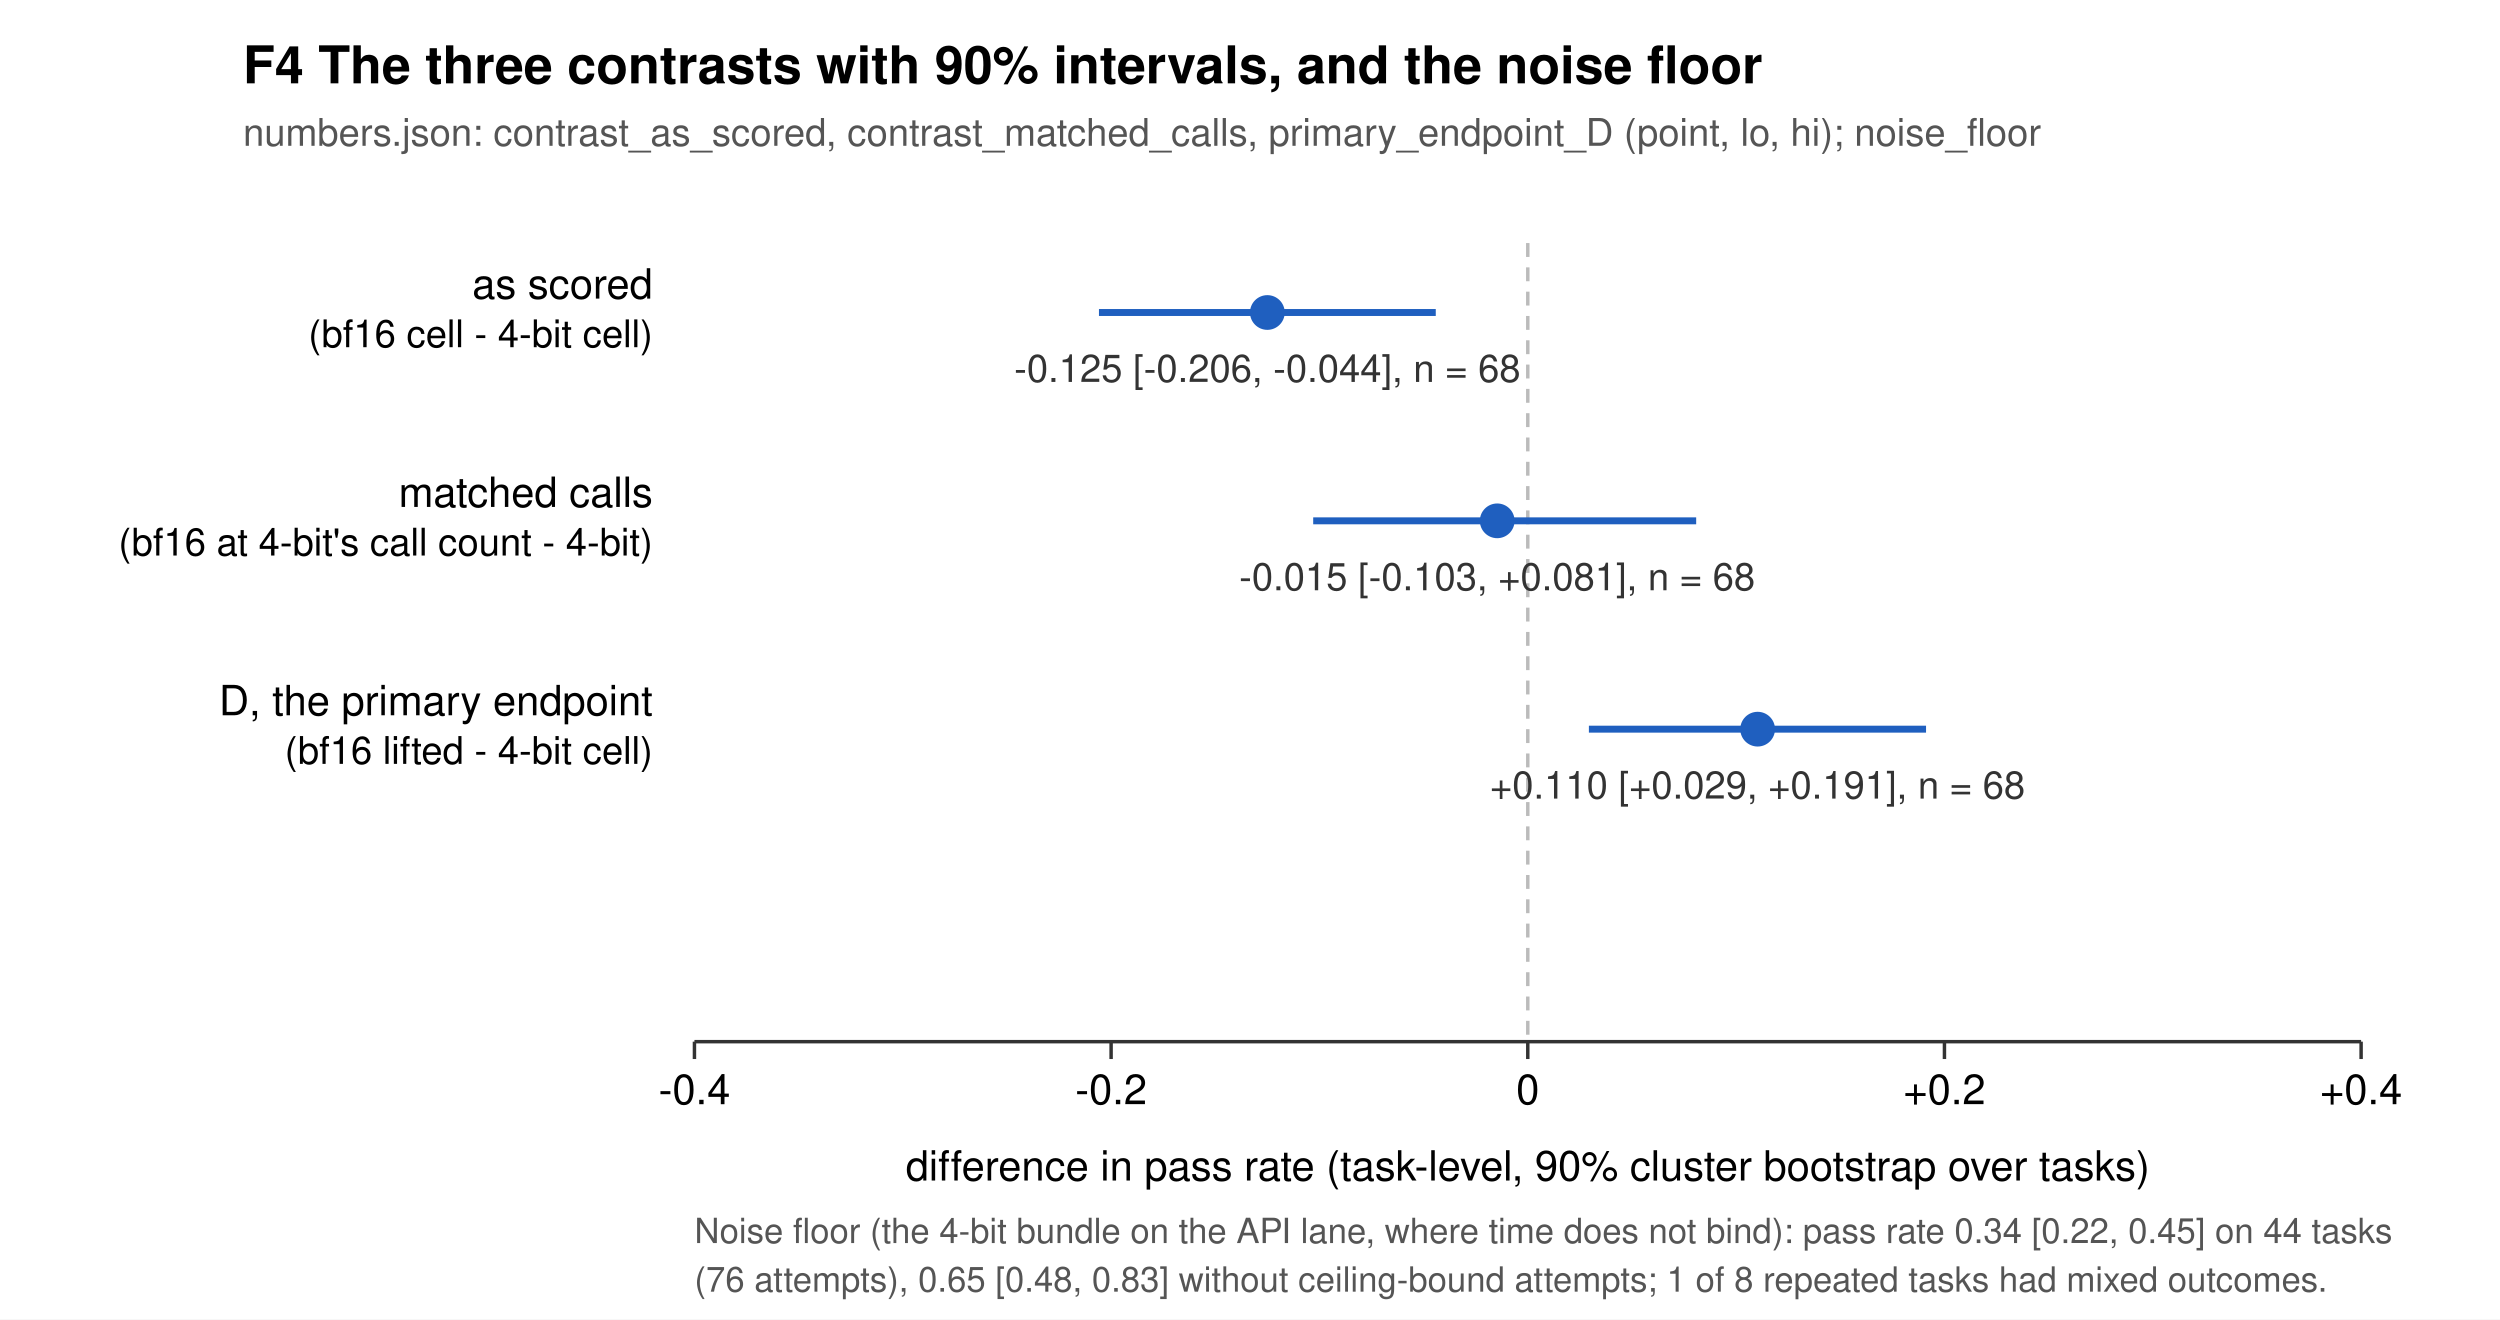
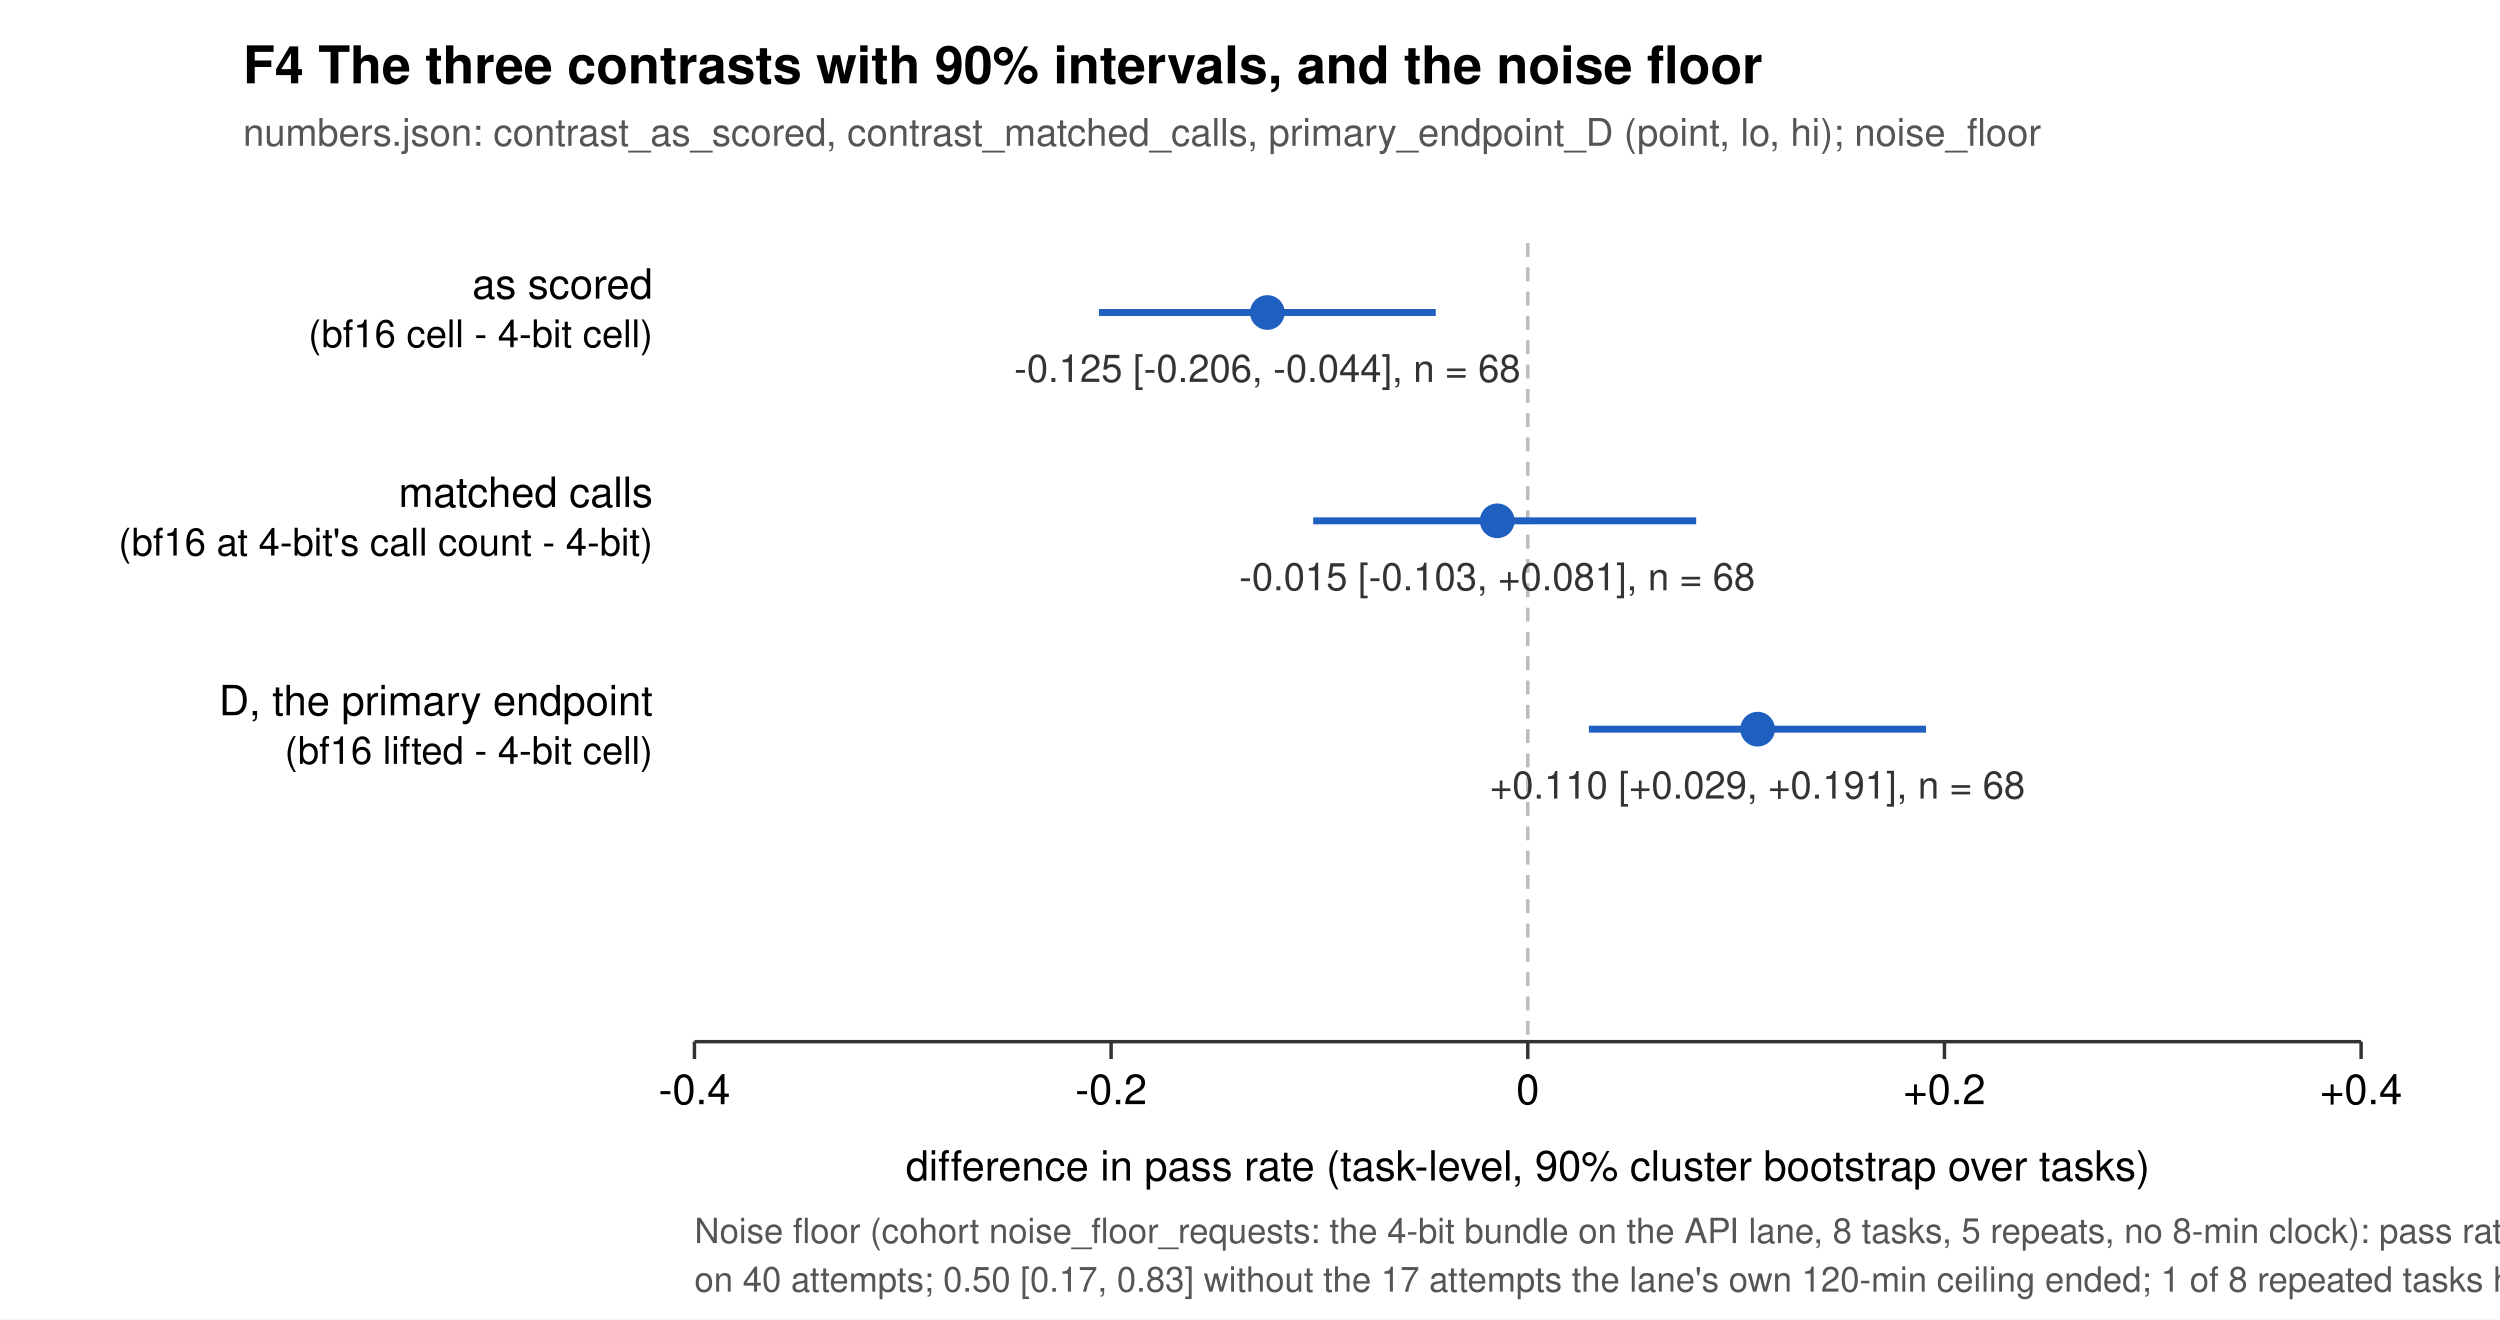
<svg xmlns="http://www.w3.org/2000/svg" width="720" height="380" viewBox="0 0 720 380" font-family="Helvetica, Arial, sans-serif" font-size="12">
  <rect width="720" height="380" fill="white" />
  <text x="70" y="24" font-size="15" font-weight="bold">F4  The three contrasts with 90% intervals, and the noise floor</text>
  <text x="70" y="42" fill="#555" font-size="11">numbers.json: contrast_as_scored, contrast_matched_calls, primary_endpoint_D (point, lo, hi); noise_floor</text>
  <line x1="200" y1="300" x2="680" y2="300" stroke="#333" />
  <line x1="200.0" y1="300" x2="200.0" y2="305" stroke="#333" />
  <text x="200.0" y="318" text-anchor="middle">-0.4</text>
  <line x1="320.0" y1="300" x2="320.0" y2="305" stroke="#333" />
  <text x="320.0" y="318" text-anchor="middle">-0.2</text>
  <line x1="440.0" y1="300" x2="440.0" y2="305" stroke="#333" />
  <text x="440.0" y="318" text-anchor="middle">0</text>
  <line x1="560.0" y1="300" x2="560.0" y2="305" stroke="#333" />
  <text x="560.0" y="318" text-anchor="middle">+0.2</text>
  <line x1="680.0" y1="300" x2="680.0" y2="305" stroke="#333" />
  <text x="680.0" y="318" text-anchor="middle">+0.4</text>
  <line x1="440.0" y1="70" x2="440.0" y2="300" stroke="#bbb" stroke-dasharray="4 3" />
  <text x="440.0" y="340" text-anchor="middle">difference in pass rate (task-level, 90% cluster bootstrap over tasks)</text>
  <line x1="316.5" y1="90" x2="413.5" y2="90" stroke="#1f5fbf" stroke-width="2" />
  <circle cx="365.0" cy="90" r="5" fill="#1f5fbf" />
  <text x="188" y="86" text-anchor="end" font-size="12">as scored</text>
  <text x="188" y="100" text-anchor="end" font-size="11">(bf16 cell - 4-bit cell)</text>
  <text x="365.0" y="110" text-anchor="middle" font-size="11" fill="#333">-0.125 [-0.206, -0.044], n = 68</text>
  <line x1="378.2" y1="150" x2="488.5" y2="150" stroke="#1f5fbf" stroke-width="2" />
  <circle cx="431.2" cy="150" r="5" fill="#1f5fbf" />
  <text x="188" y="146" text-anchor="end" font-size="12">matched calls</text>
  <text x="188" y="160" text-anchor="end" font-size="11">(bf16 at 4-bit's call count - 4-bit)</text>
  <text x="431.176" y="170" text-anchor="middle" font-size="11" fill="#333">-0.015 [-0.103, +0.081], n = 68</text>
  <line x1="457.6" y1="210" x2="554.7" y2="210" stroke="#1f5fbf" stroke-width="2" />
  <circle cx="506.2" cy="210" r="5" fill="#1f5fbf" />
  <text x="188" y="206" text-anchor="end" font-size="12">D, the primary endpoint</text>
  <text x="188" y="220" text-anchor="end" font-size="11">(bf16 lifted - 4-bit cell)</text>
  <text x="506.176" y="230" text-anchor="middle" font-size="11" fill="#333">+0.110 [+0.029, +0.191], n = 68</text>
-   <text x="200" y="358" font-size="10" fill="#555">Noise floor (the 4-bit bundle on the API lane, where time does not bind): pass rate 0.34 [0.22, 0.45] on 44 tasks</text>
-   <text x="200" y="372" font-size="10" fill="#555">(76 attempts), 0.65 [0.48, 0.83] without ceiling-bound attempts; 1 of 8 repeated tasks had mixed outcomes.</text>
+   <text x="200" y="358" font-size="10" fill="#555">Noise floor (cohort noise_floor_requests: the 4-bit bundle on the API lane, 8 tasks, 5 repeats, no 8-min clock): pass rate 0.35 [0.10, 0.60]</text>
+   <text x="200" y="372" font-size="10" fill="#555">on 40 attempts; 0.50 [0.17, 0.83] without the 17 attempts the lane's own 120-min ceiling ended; 1 of 8 repeated tasks had mixed outcomes.</text>
</svg>
